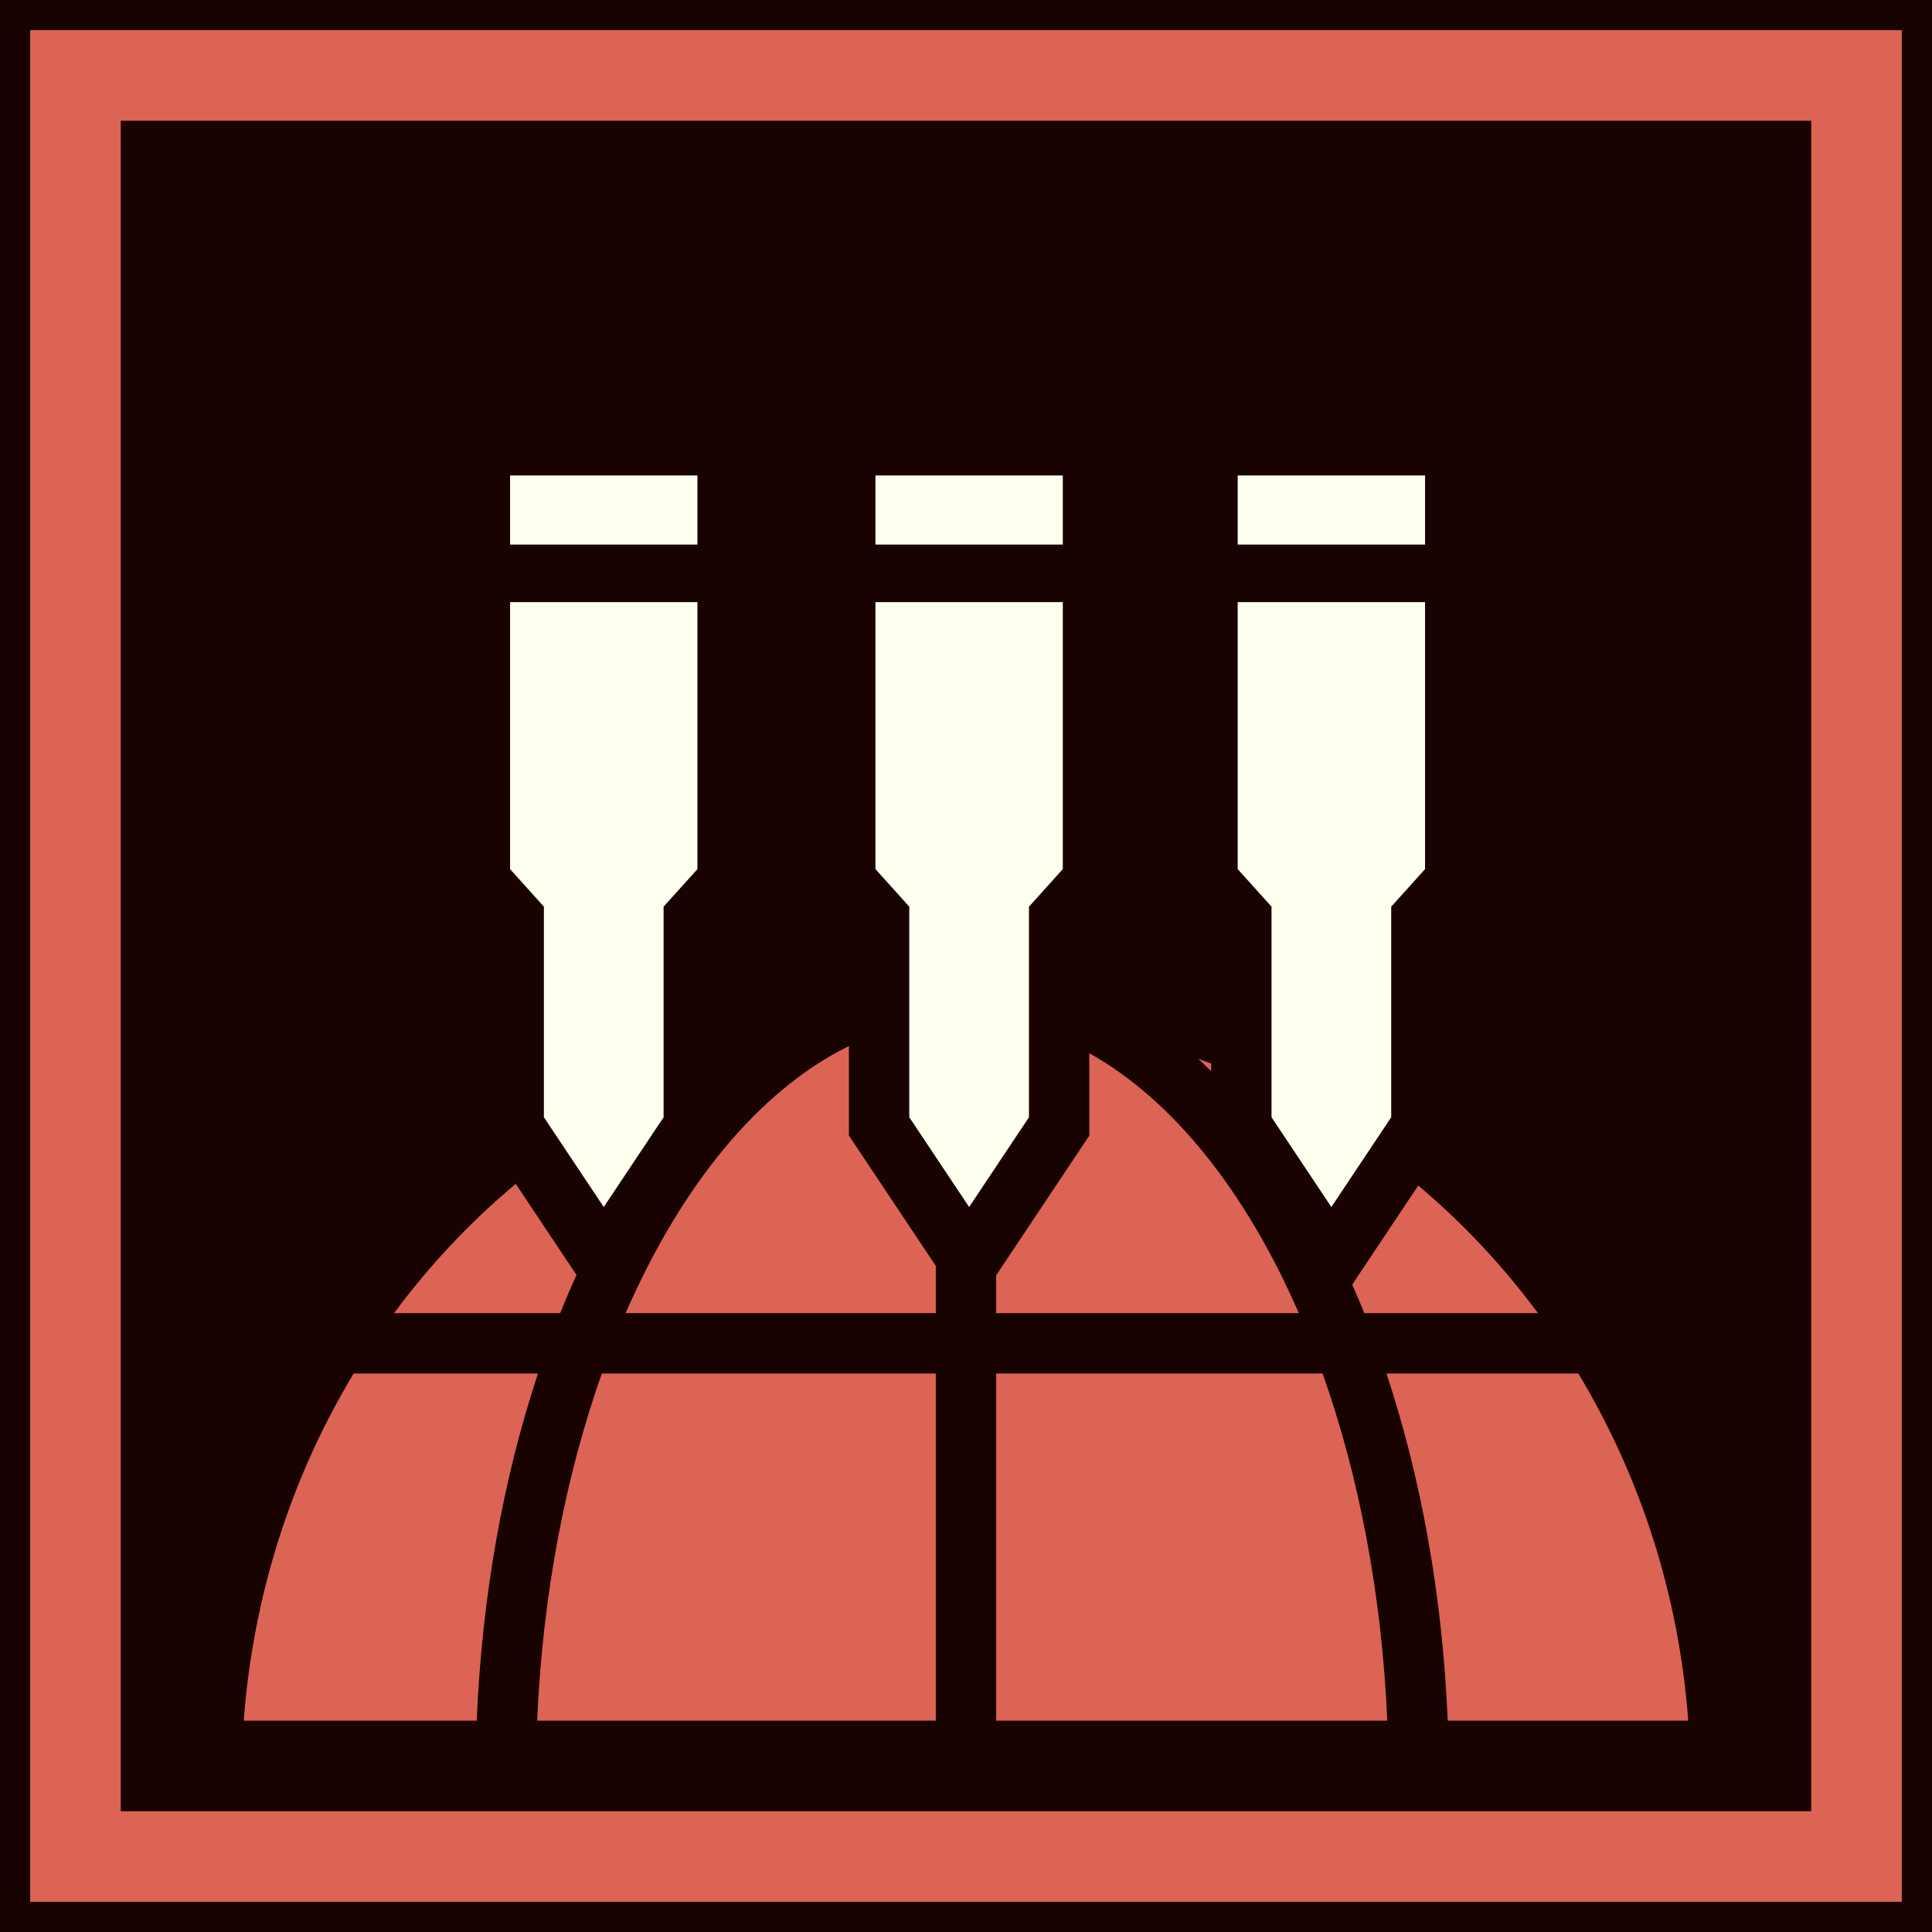
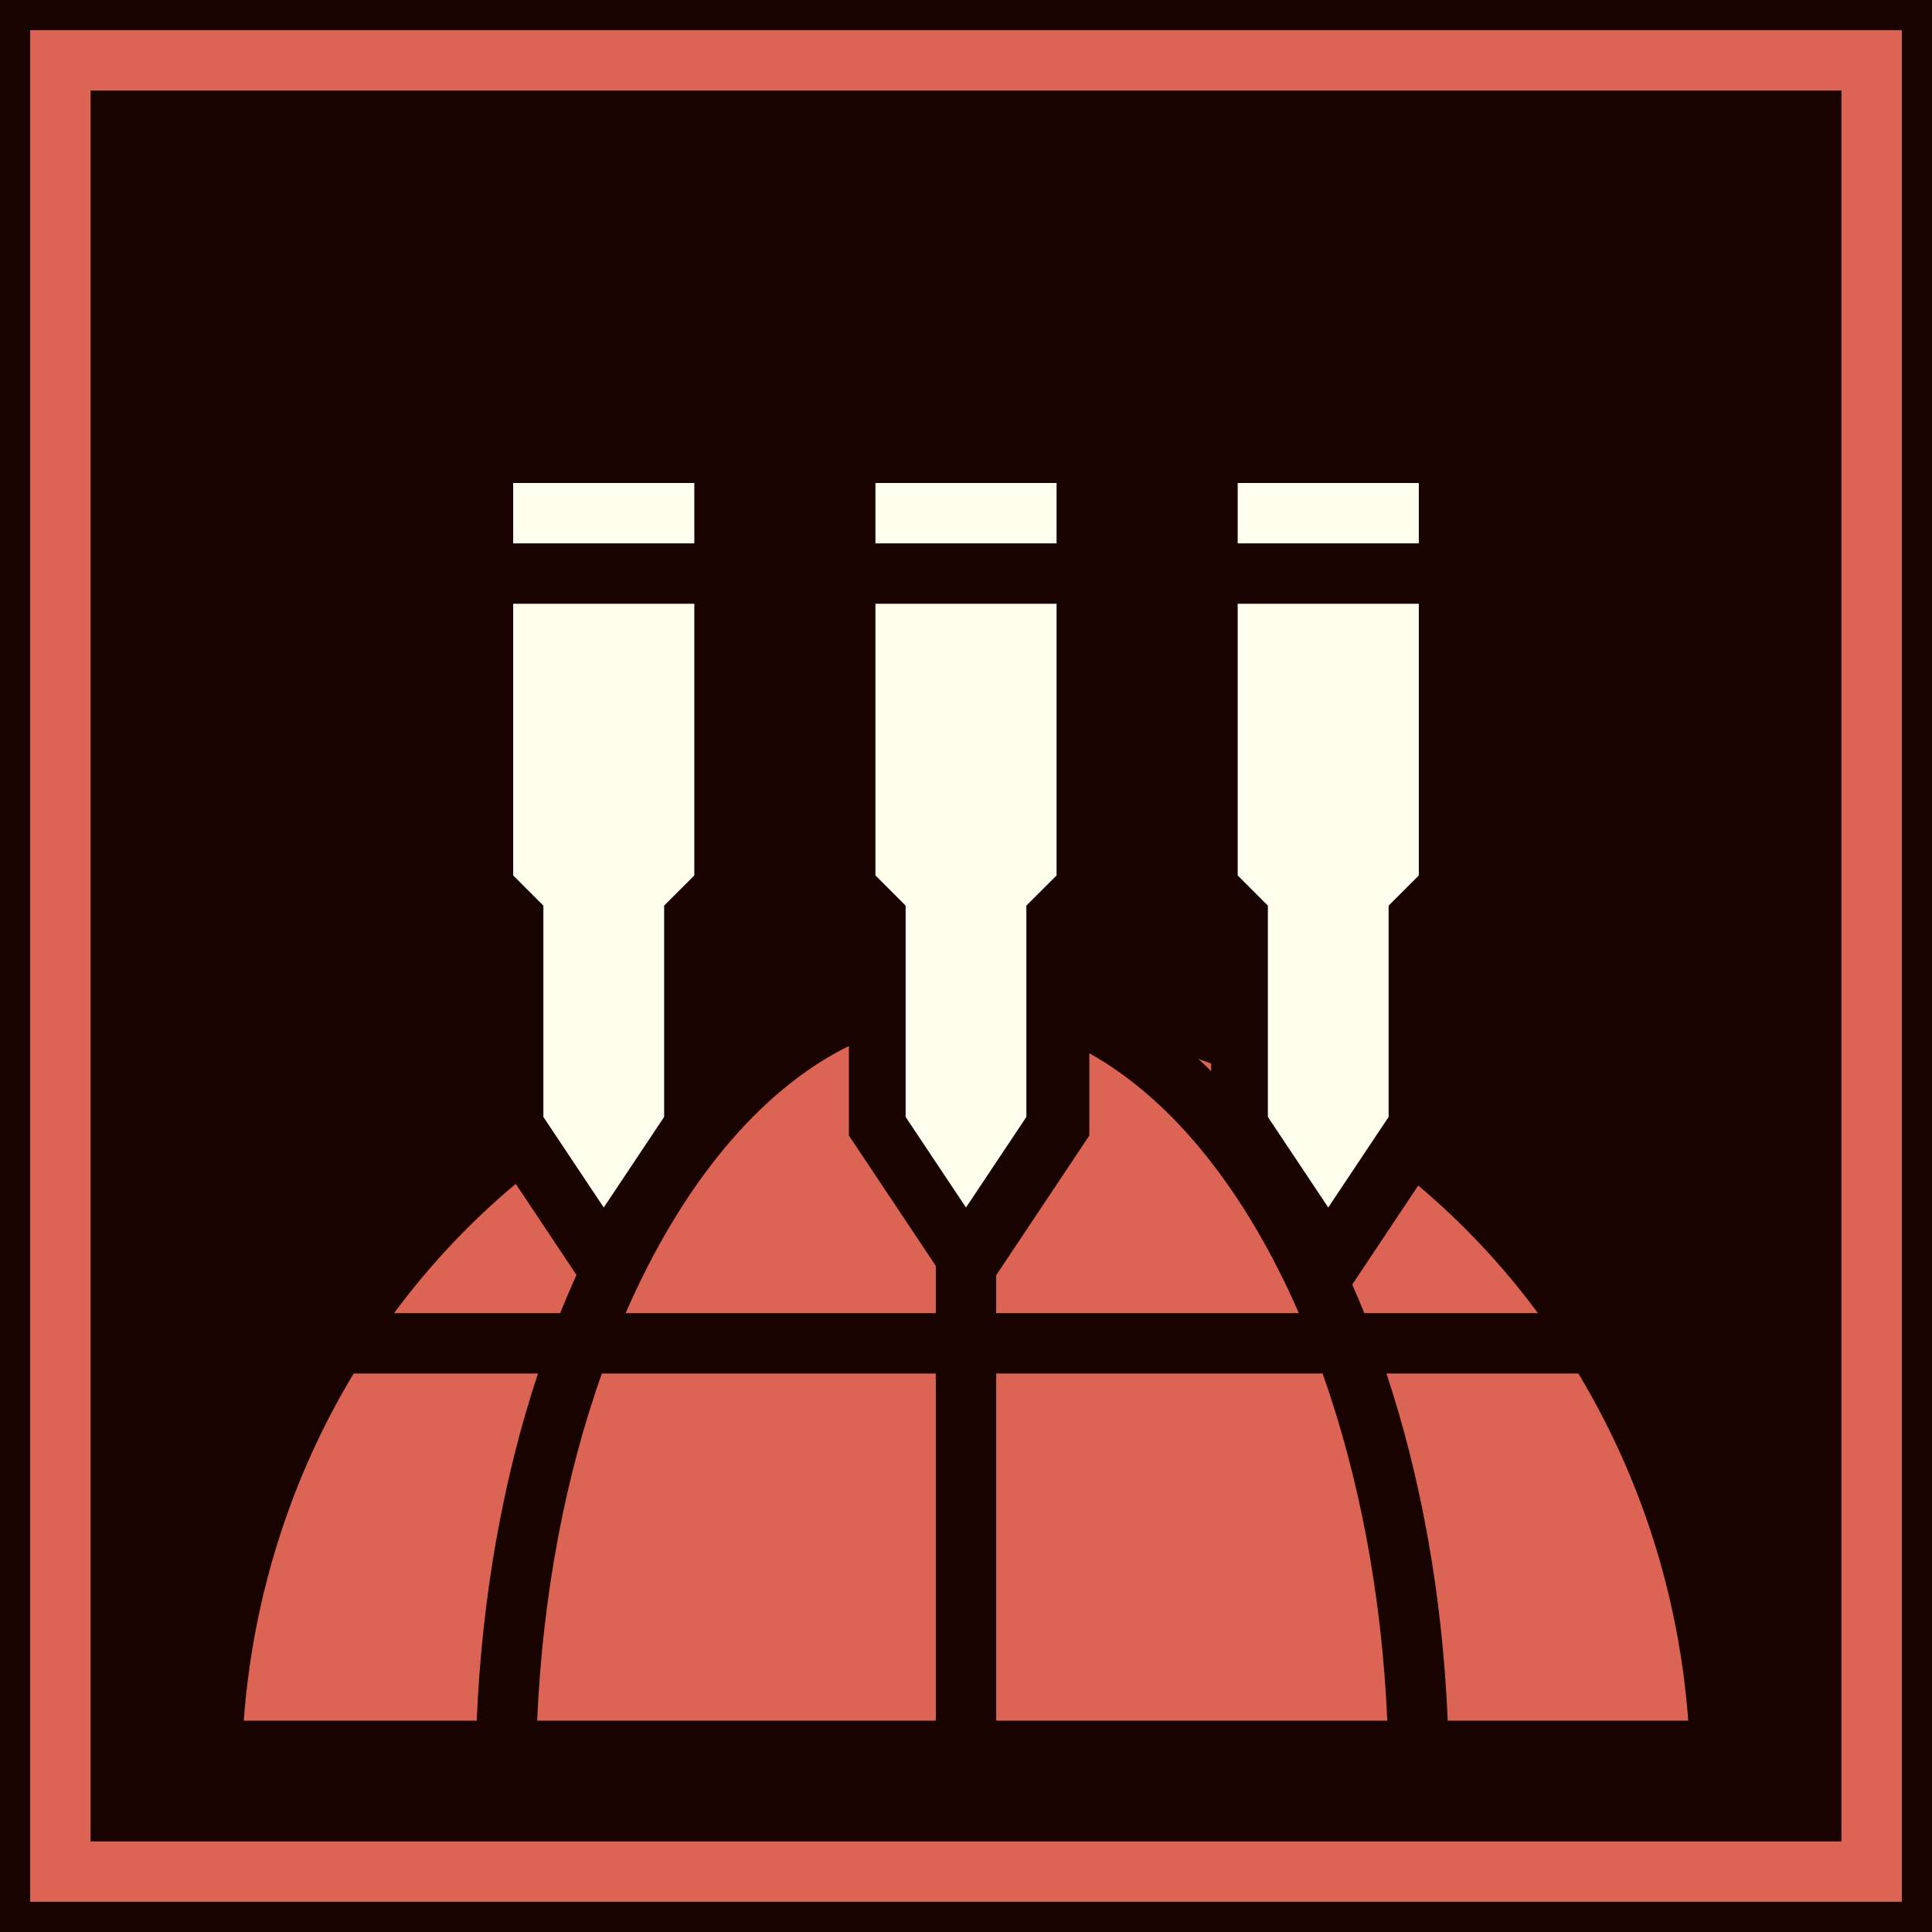
<svg xmlns="http://www.w3.org/2000/svg" viewBox="0 0 256 256">
  <path fill="#190301" d="M0,0h256v256h-256z" />
-   <path fill="#FFFFEE" d="M67.586 63H92.413V72.155H67.586V63ZM87.929 148.042L80.042 159.873L79.999 159.937L79.957 159.873L72.07 148.042V120.141L67.586 115.159V79.784H92.413V115.159L87.929 120.141V148.042ZM116 63H140.827V72.155H116V63ZM136.343 148.042L128.455 159.873L128.413 159.937L128.371 159.873L120.484 148.042V120.141L116 115.159V79.784H140.827V115.159L136.343 120.141V148.042ZM188.827 63H164V72.155H188.827V63ZM176.455 159.873L184.343 148.042V120.141L188.827 115.159V79.784H164V115.159L168.484 120.141V148.042L176.371 159.873L176.413 159.937L176.455 159.873Z" />
+   <path fill="#FFFFEE" d="M68 64H92V72H68Z M68 80H92V116L88 120V148L80 160L72 148V120L68 116Z M116 64H140V72H116Z M116 80H140V116L136 120V148L128 160L120 148V120L116 116Z M164 64H188V72H164Z M164 80H188V116L184 120V148L176 160L168 148V120L164 116Z" />
  <path fill="#DC6455" d="M71.286 182C66.707 195.791 63.863 211.427 63.167 228H32.298C33.551 211.171 38.726 195.501 46.86 182H71.286ZM124 228H71.176C71.913 211.171 74.96 195.501 79.747 182H124V228ZM175.253 182C180.04 195.501 183.087 211.171 183.824 228H132V182H175.253ZM209.14 182C217.274 195.501 222.449 211.171 223.702 228H191.833C191.137 211.427 188.293 195.791 183.714 182H209.14ZM73.302 164.311L76.39 168.944C75.638 170.593 74.915 172.279 74.221 174H52.213C56.922 167.637 62.339 161.884 68.34 156.869L73.302 164.311ZM112.484 150.465L124 167.738V174H82.897C90.27 157.072 100.592 144.453 112.484 138.606V150.465ZM144.343 139.565C155.464 145.766 165.11 157.945 172.104 174H132V168.979L135.112 164.311L144.343 150.465V139.565ZM187.925 157.091C193.82 162.053 199.148 167.731 203.788 174H180.779C180.262 172.718 179.727 171.455 179.178 170.213L183.112 164.311L187.925 157.091ZM158.782 140.305C159.352 140.508 159.919 140.716 160.484 140.93V141.936C159.924 141.379 159.357 140.835 158.782 140.305Z" />
-   <rect x="10" y="10" width="236" height="236" fill="none" stroke="#DC6455" stroke-width="12" />
+   <rect x="8" y="8" width="240" height="240" fill="none" stroke="#DC6455" stroke-width="8" />
</svg>
